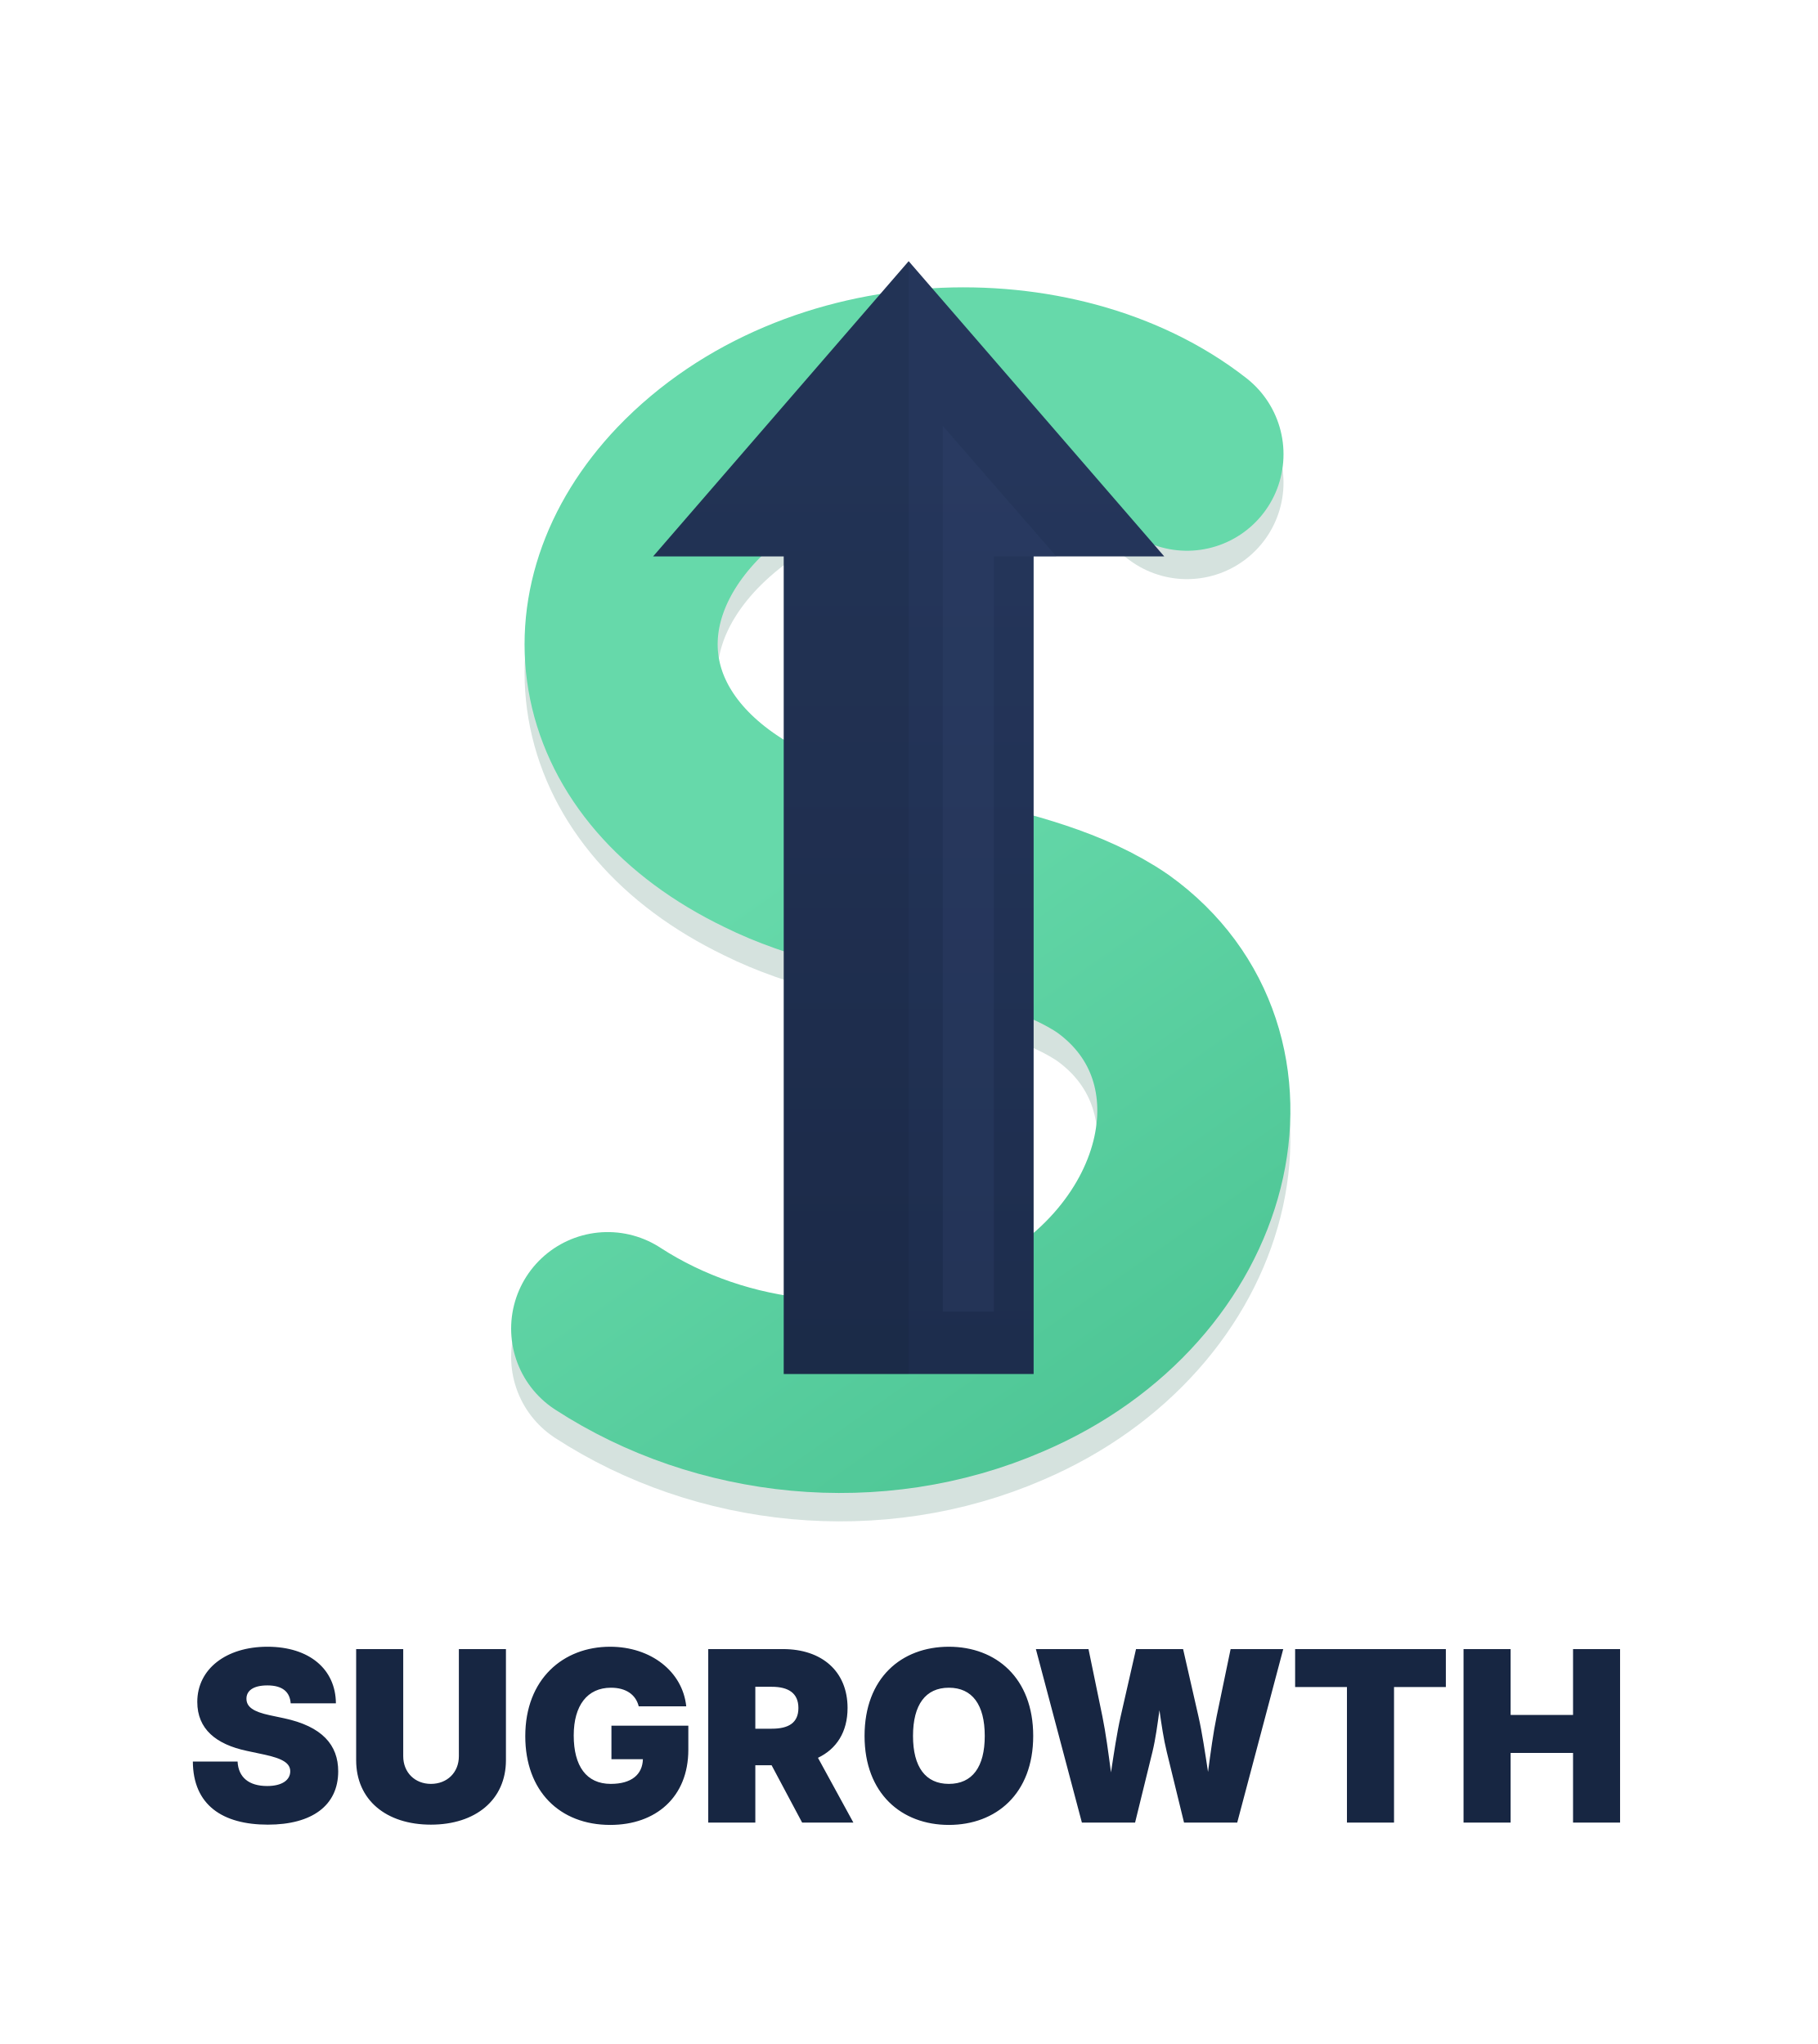
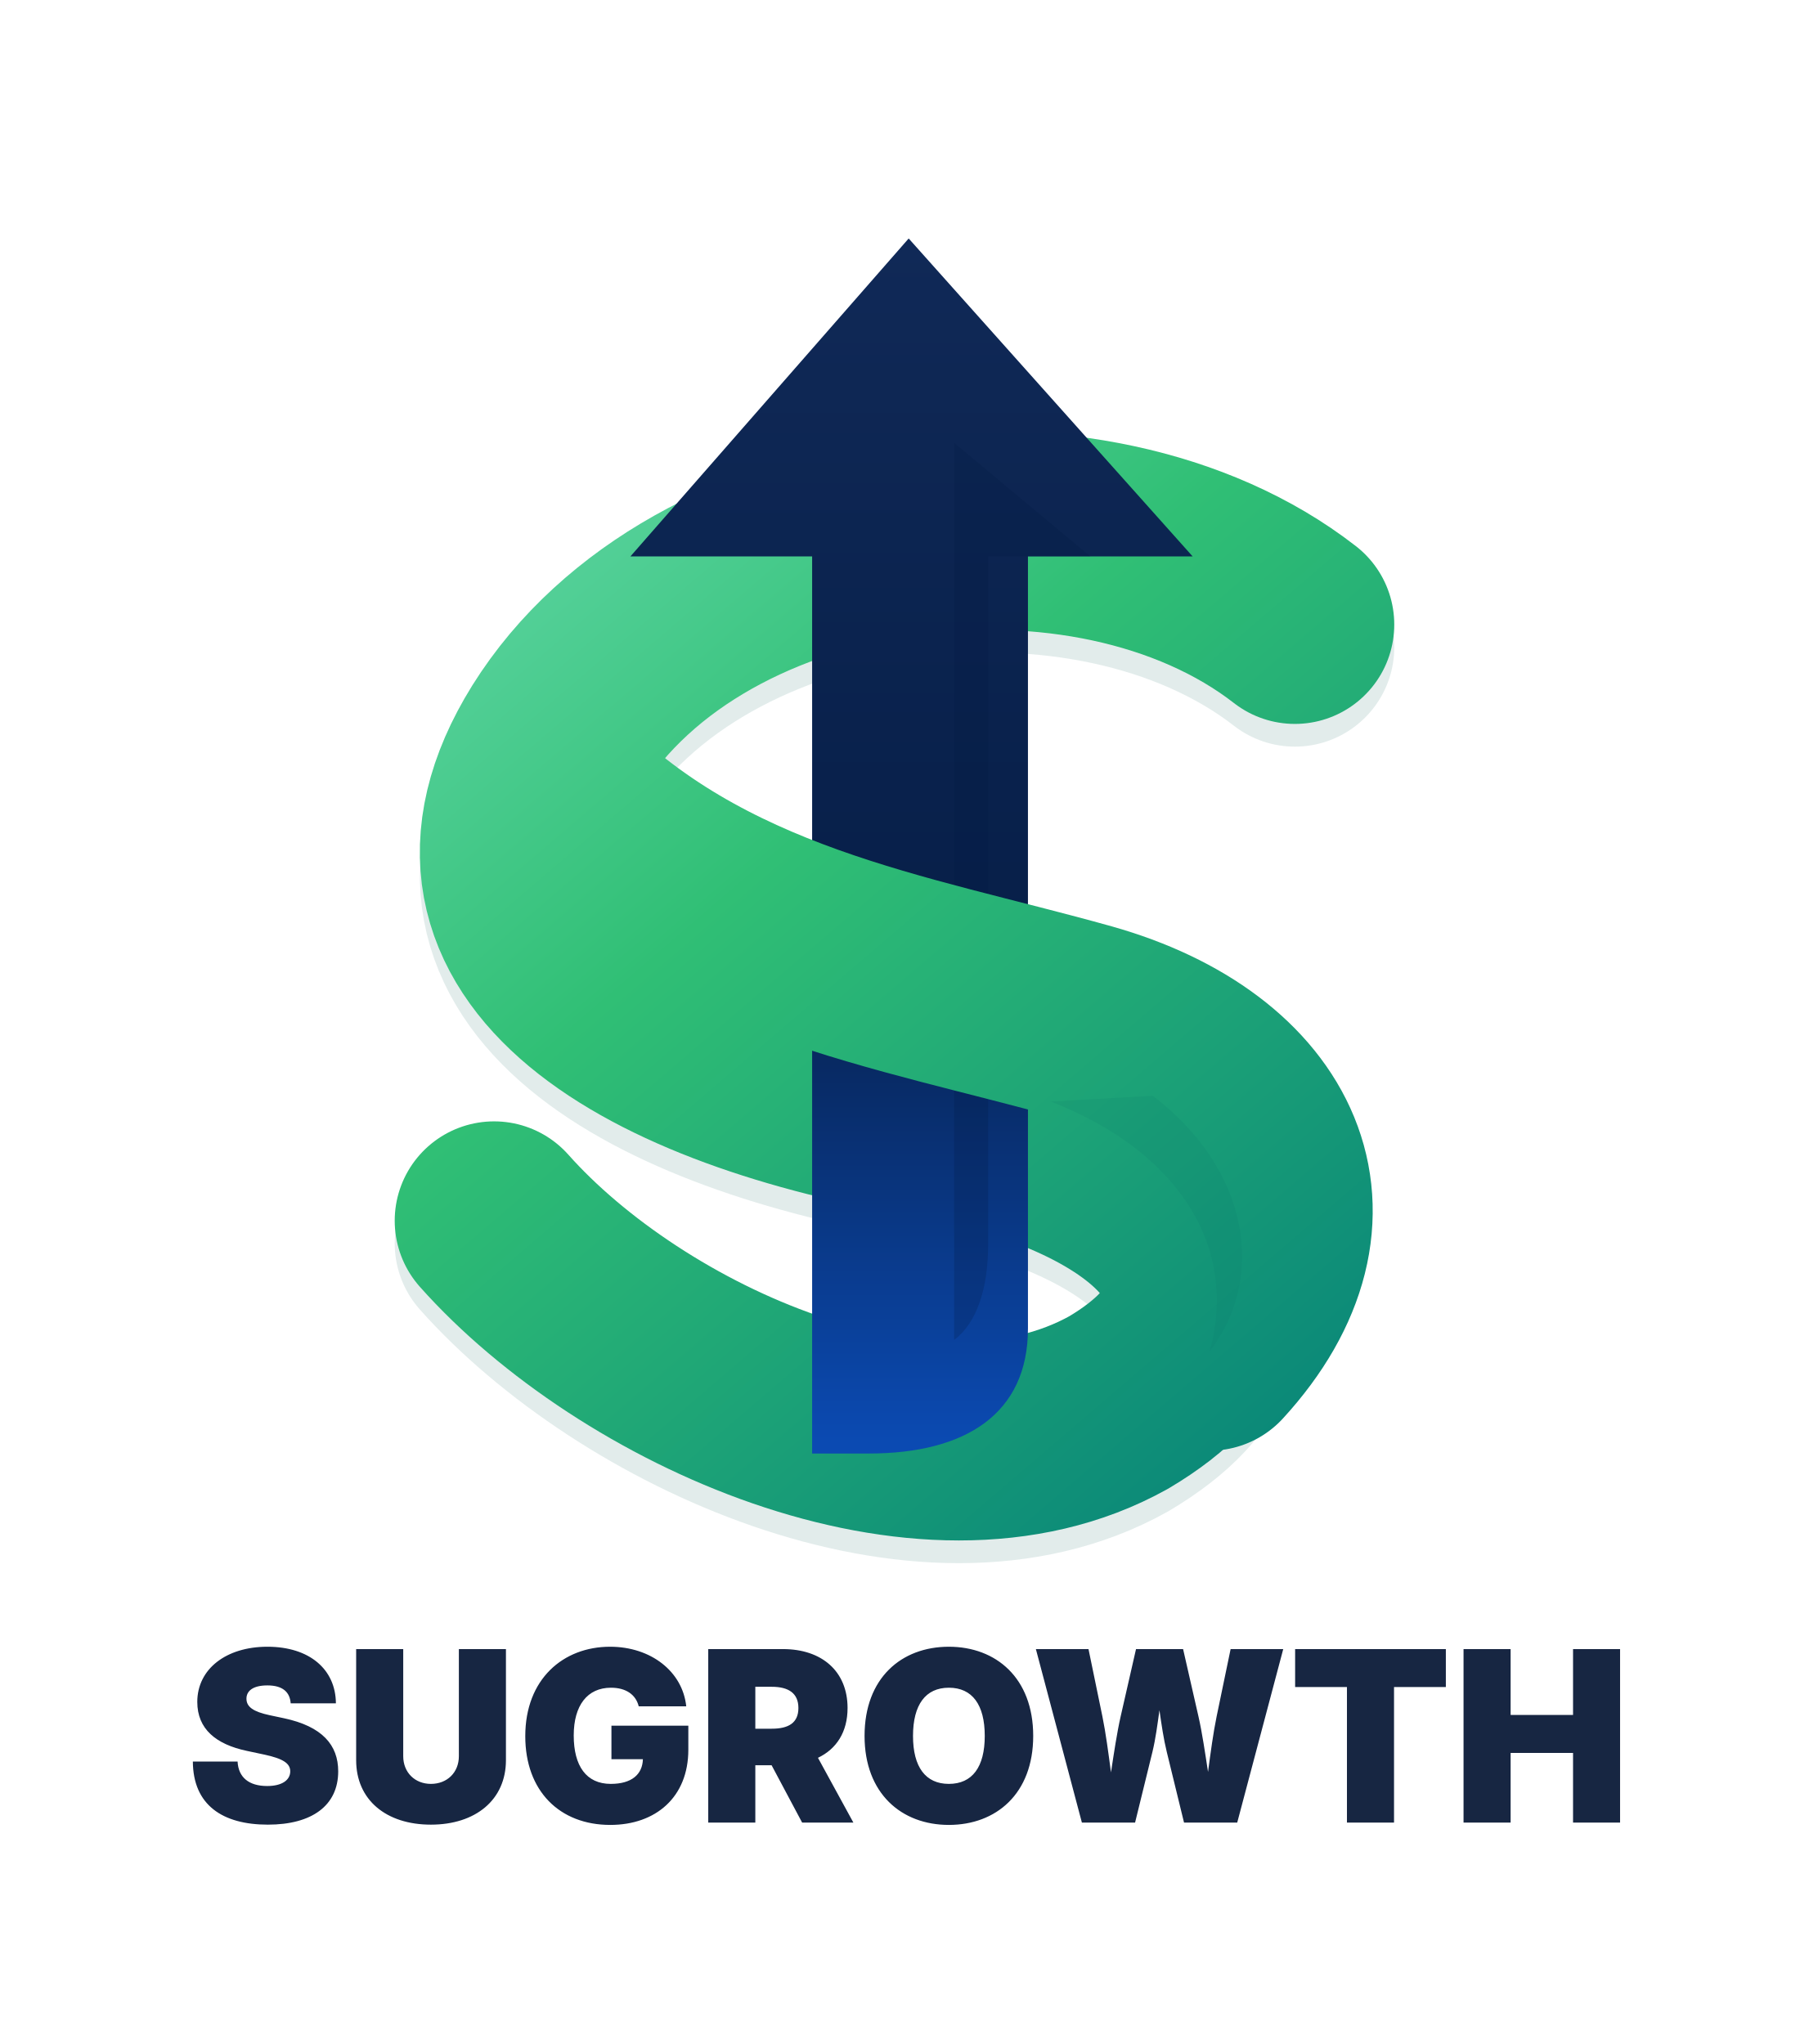
<svg xmlns="http://www.w3.org/2000/svg" viewBox="0 0 640 720" role="img" aria-labelledby="title desc">
  <defs>
-     <linearGradient id="growth" x1="170" y1="90" x2="478" y2="530" gradientUnits="userSpaceOnUse">
+     <linearGradient id="growth" x1="54" y1="49" x2="204" y2="224" gradientUnits="userSpaceOnUse">
      <stop offset="0" stop-color="#66d9aa" />
-       <stop offset="0.48" stop-color="#30ae7c" />
-       <stop offset="1" stop-color="#20785a" />
+       <stop offset="0.42" stop-color="#30bf75" />
+       <stop offset="1" stop-color="#0b8978" />
    </linearGradient>
-     <linearGradient id="navy" x1="320" y1="62" x2="320" y2="552" gradientUnits="userSpaceOnUse">
-       <stop offset="0" stop-color="#25365b" />
-       <stop offset="0.58" stop-color="#172642" />
-       <stop offset="1" stop-color="#0b1428" />
+     <linearGradient id="navy" x1="128" y1="24" x2="128" y2="236" gradientUnits="userSpaceOnUse">
+       <stop offset="0" stop-color="#102957" />
+       <stop offset="0.58" stop-color="#071f49" />
+       <stop offset="1" stop-color="#0b4ab2" />
    </linearGradient>
    <style>
      .word { fill: #172642; font-family: Inter, "Avenir Next", Arial, sans-serif; font-size: 84px; font-weight: 950; letter-spacing: 0; }
    </style>
  </defs>
  <g transform="translate(64 36) scale(2)">
-     <path d="M177 62C154 44 112 45 89 69C70 89 74 116 103 130C121 139 148 139 164 150C189 168 180 207 145 222C122 232 95 229 75 216" fill="none" stroke="#165f49" stroke-width="34" stroke-linecap="round" opacity="0.18" transform="translate(0 5)" />
-     <path d="M177 62C154 44 112 45 89 69C70 89 74 116 103 130C121 139 148 139 164 150C189 168 180 207 145 222C122 232 95 229 75 216" fill="none" stroke="url(#growth)" stroke-width="34" stroke-linecap="round" />
-     <path d="M128 28L173 80H150V224H106V80H83L128 28Z" fill="url(#navy)" />
-     <path d="M134 57L154 80H143V213H134V57Z" fill="#31466f" opacity="0.28" />
-     <path d="M106 80H83L128 28V224H106V80Z" fill="#07101f" opacity="0.1" />
+     <path d="M196 92C160 64 91 72 66 112C43 149 84 171 132 179C173 186 197 210 165 229C131 248 79 224 55 197" fill="none" stroke="#075e55" stroke-width="35" stroke-linecap="round" stroke-linejoin="round" opacity="0.12" transform="translate(0 4)" />
+     <path d="M196 92C160 64 91 72 66 112C43 149 84 171 132 179C173 186 197 210 165 229C131 248 79 224 55 197" fill="none" stroke="url(#growth)" stroke-width="35" stroke-linecap="round" stroke-linejoin="round" />
+     <path d="M128 24L178 80H149V216C149 231 138 238 121 238H111V80H79L128 24Z" fill="url(#navy)" />
+     <path d="M136 60V218C140 215 142 209 142 201V80H160L136 60Z" fill="#001742" opacity="0.22" />
+     <path d="M64 120C91 148 127 153 159 162C191 171 203 196 181 220" fill="none" stroke="url(#growth)" stroke-width="35" stroke-linecap="round" stroke-linejoin="round" />
+     <path d="M153 176C176 185 186 202 181 220C191 207 188 188 171 175Z" fill="#0a7468" opacity="0.14" />
  </g>
  <text class="word" x="320" y="642" text-anchor="middle">SUGROWTH</text>
</svg>
